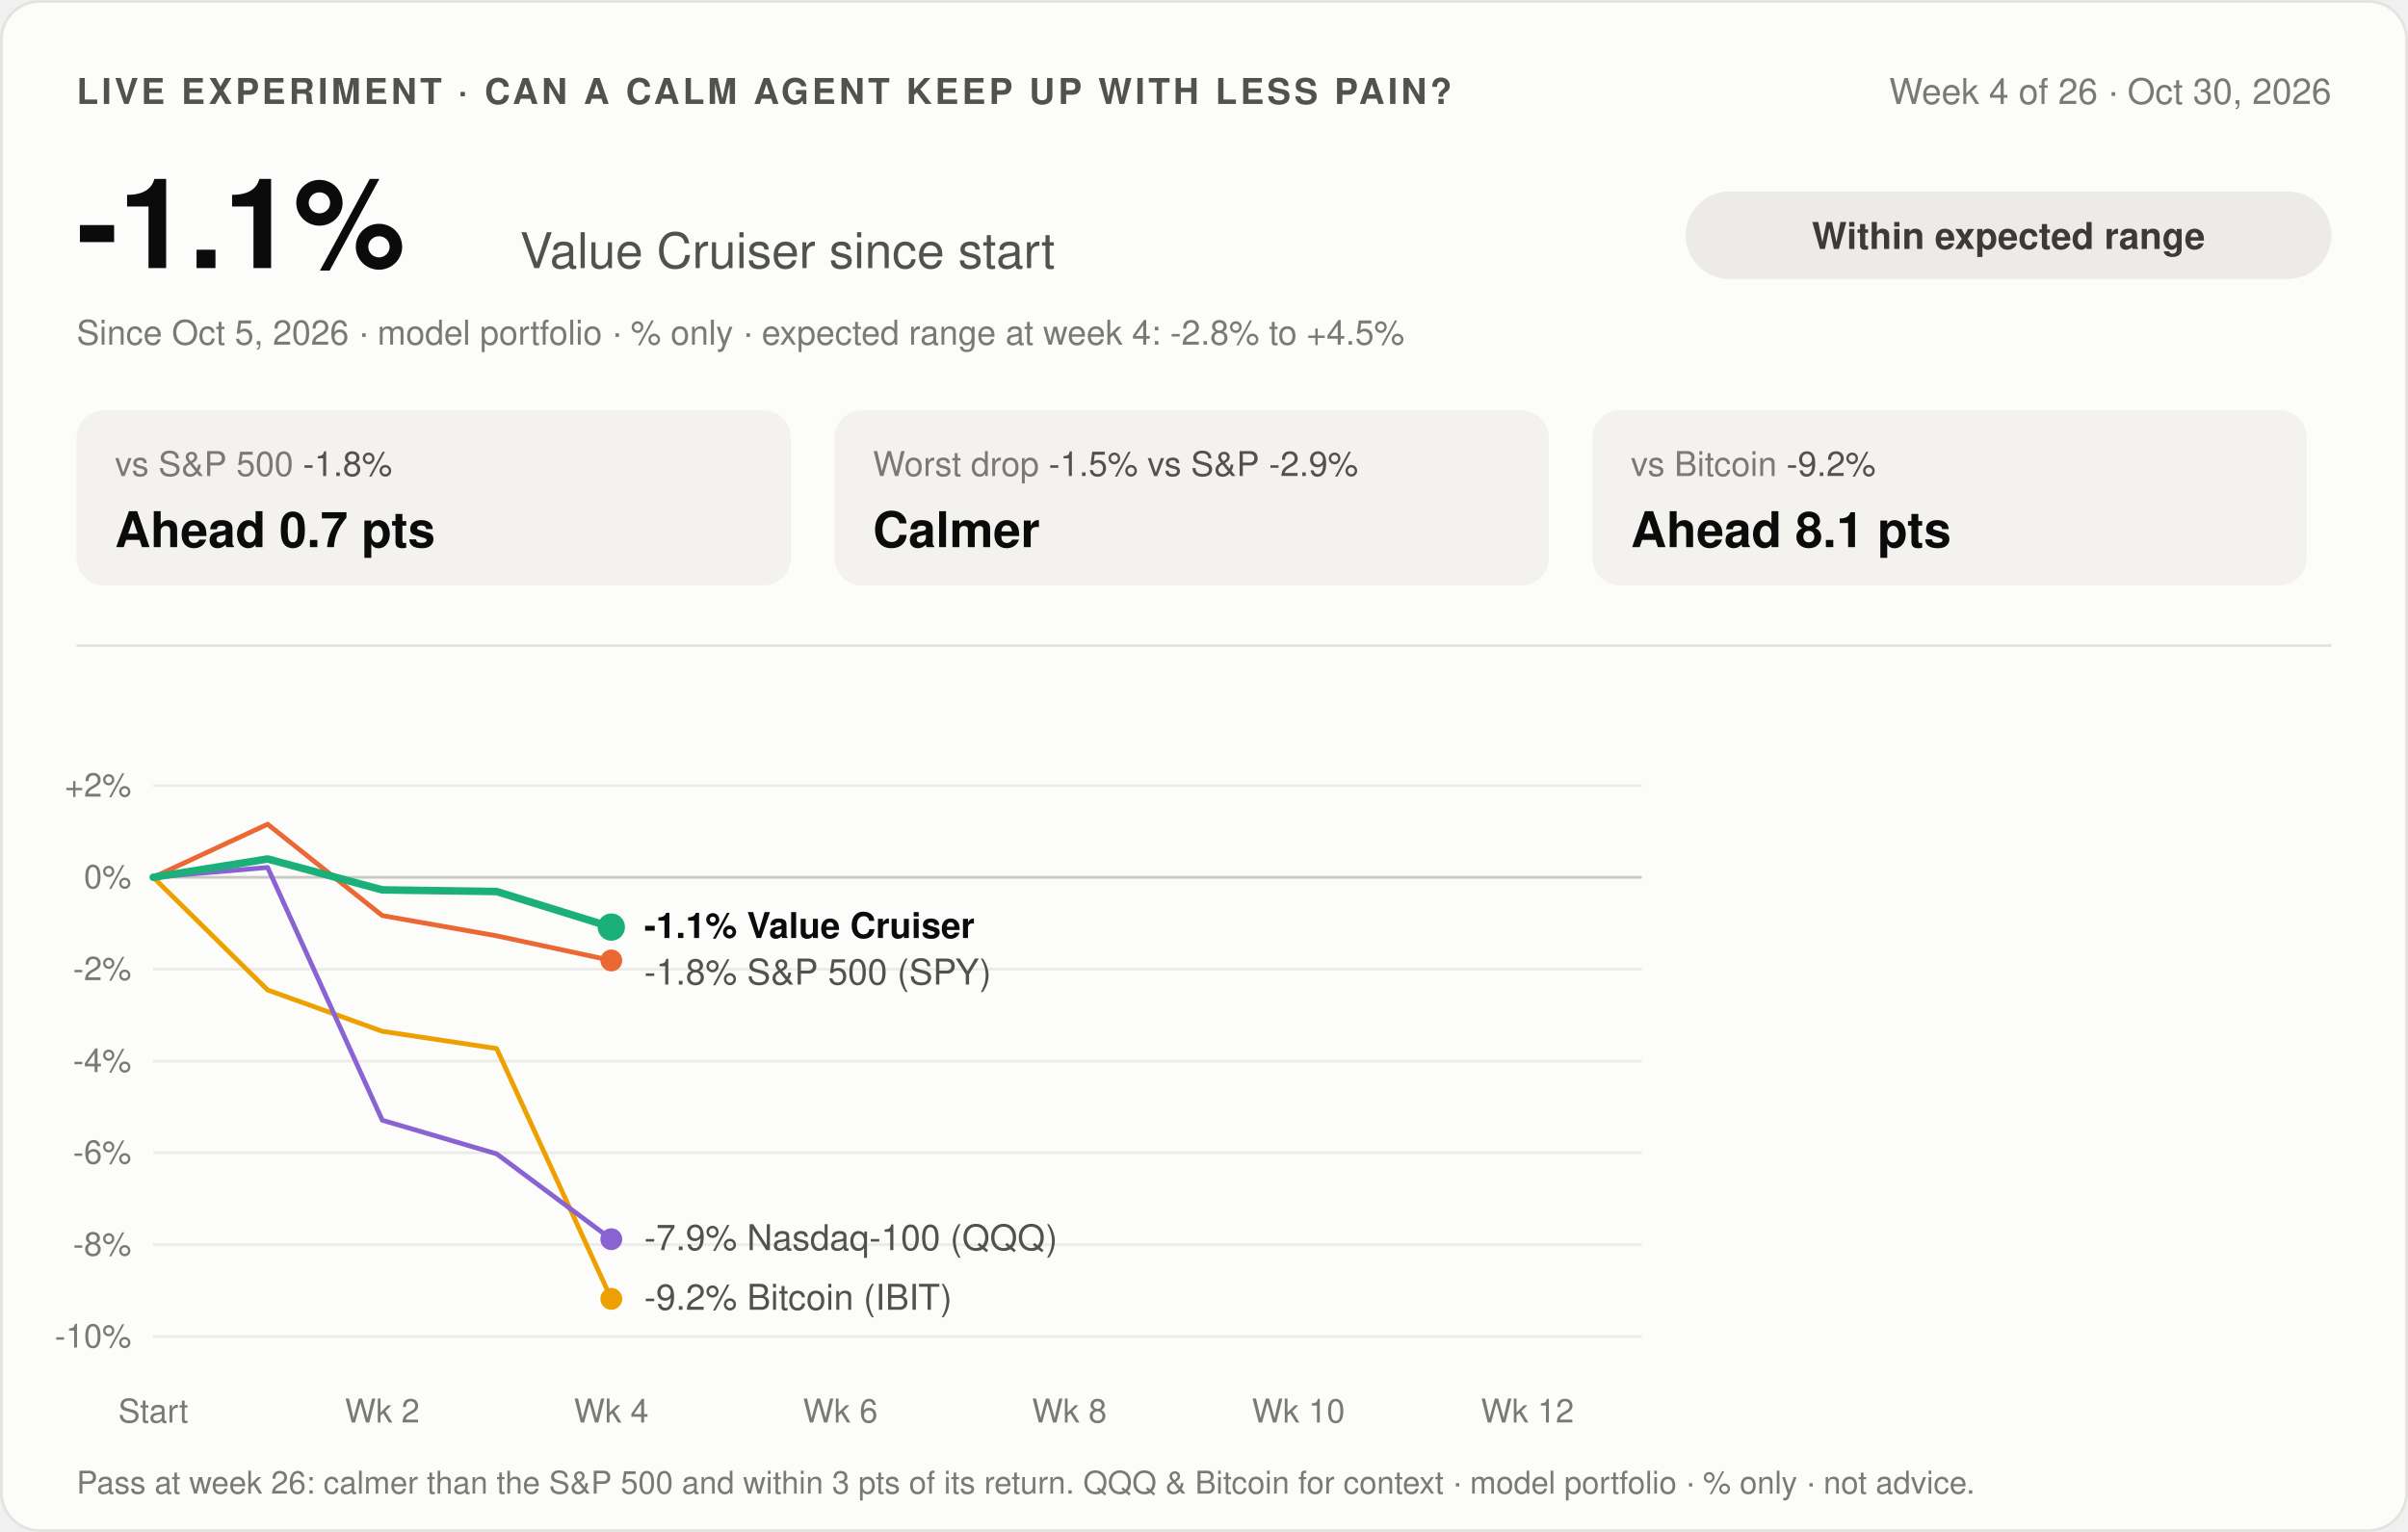
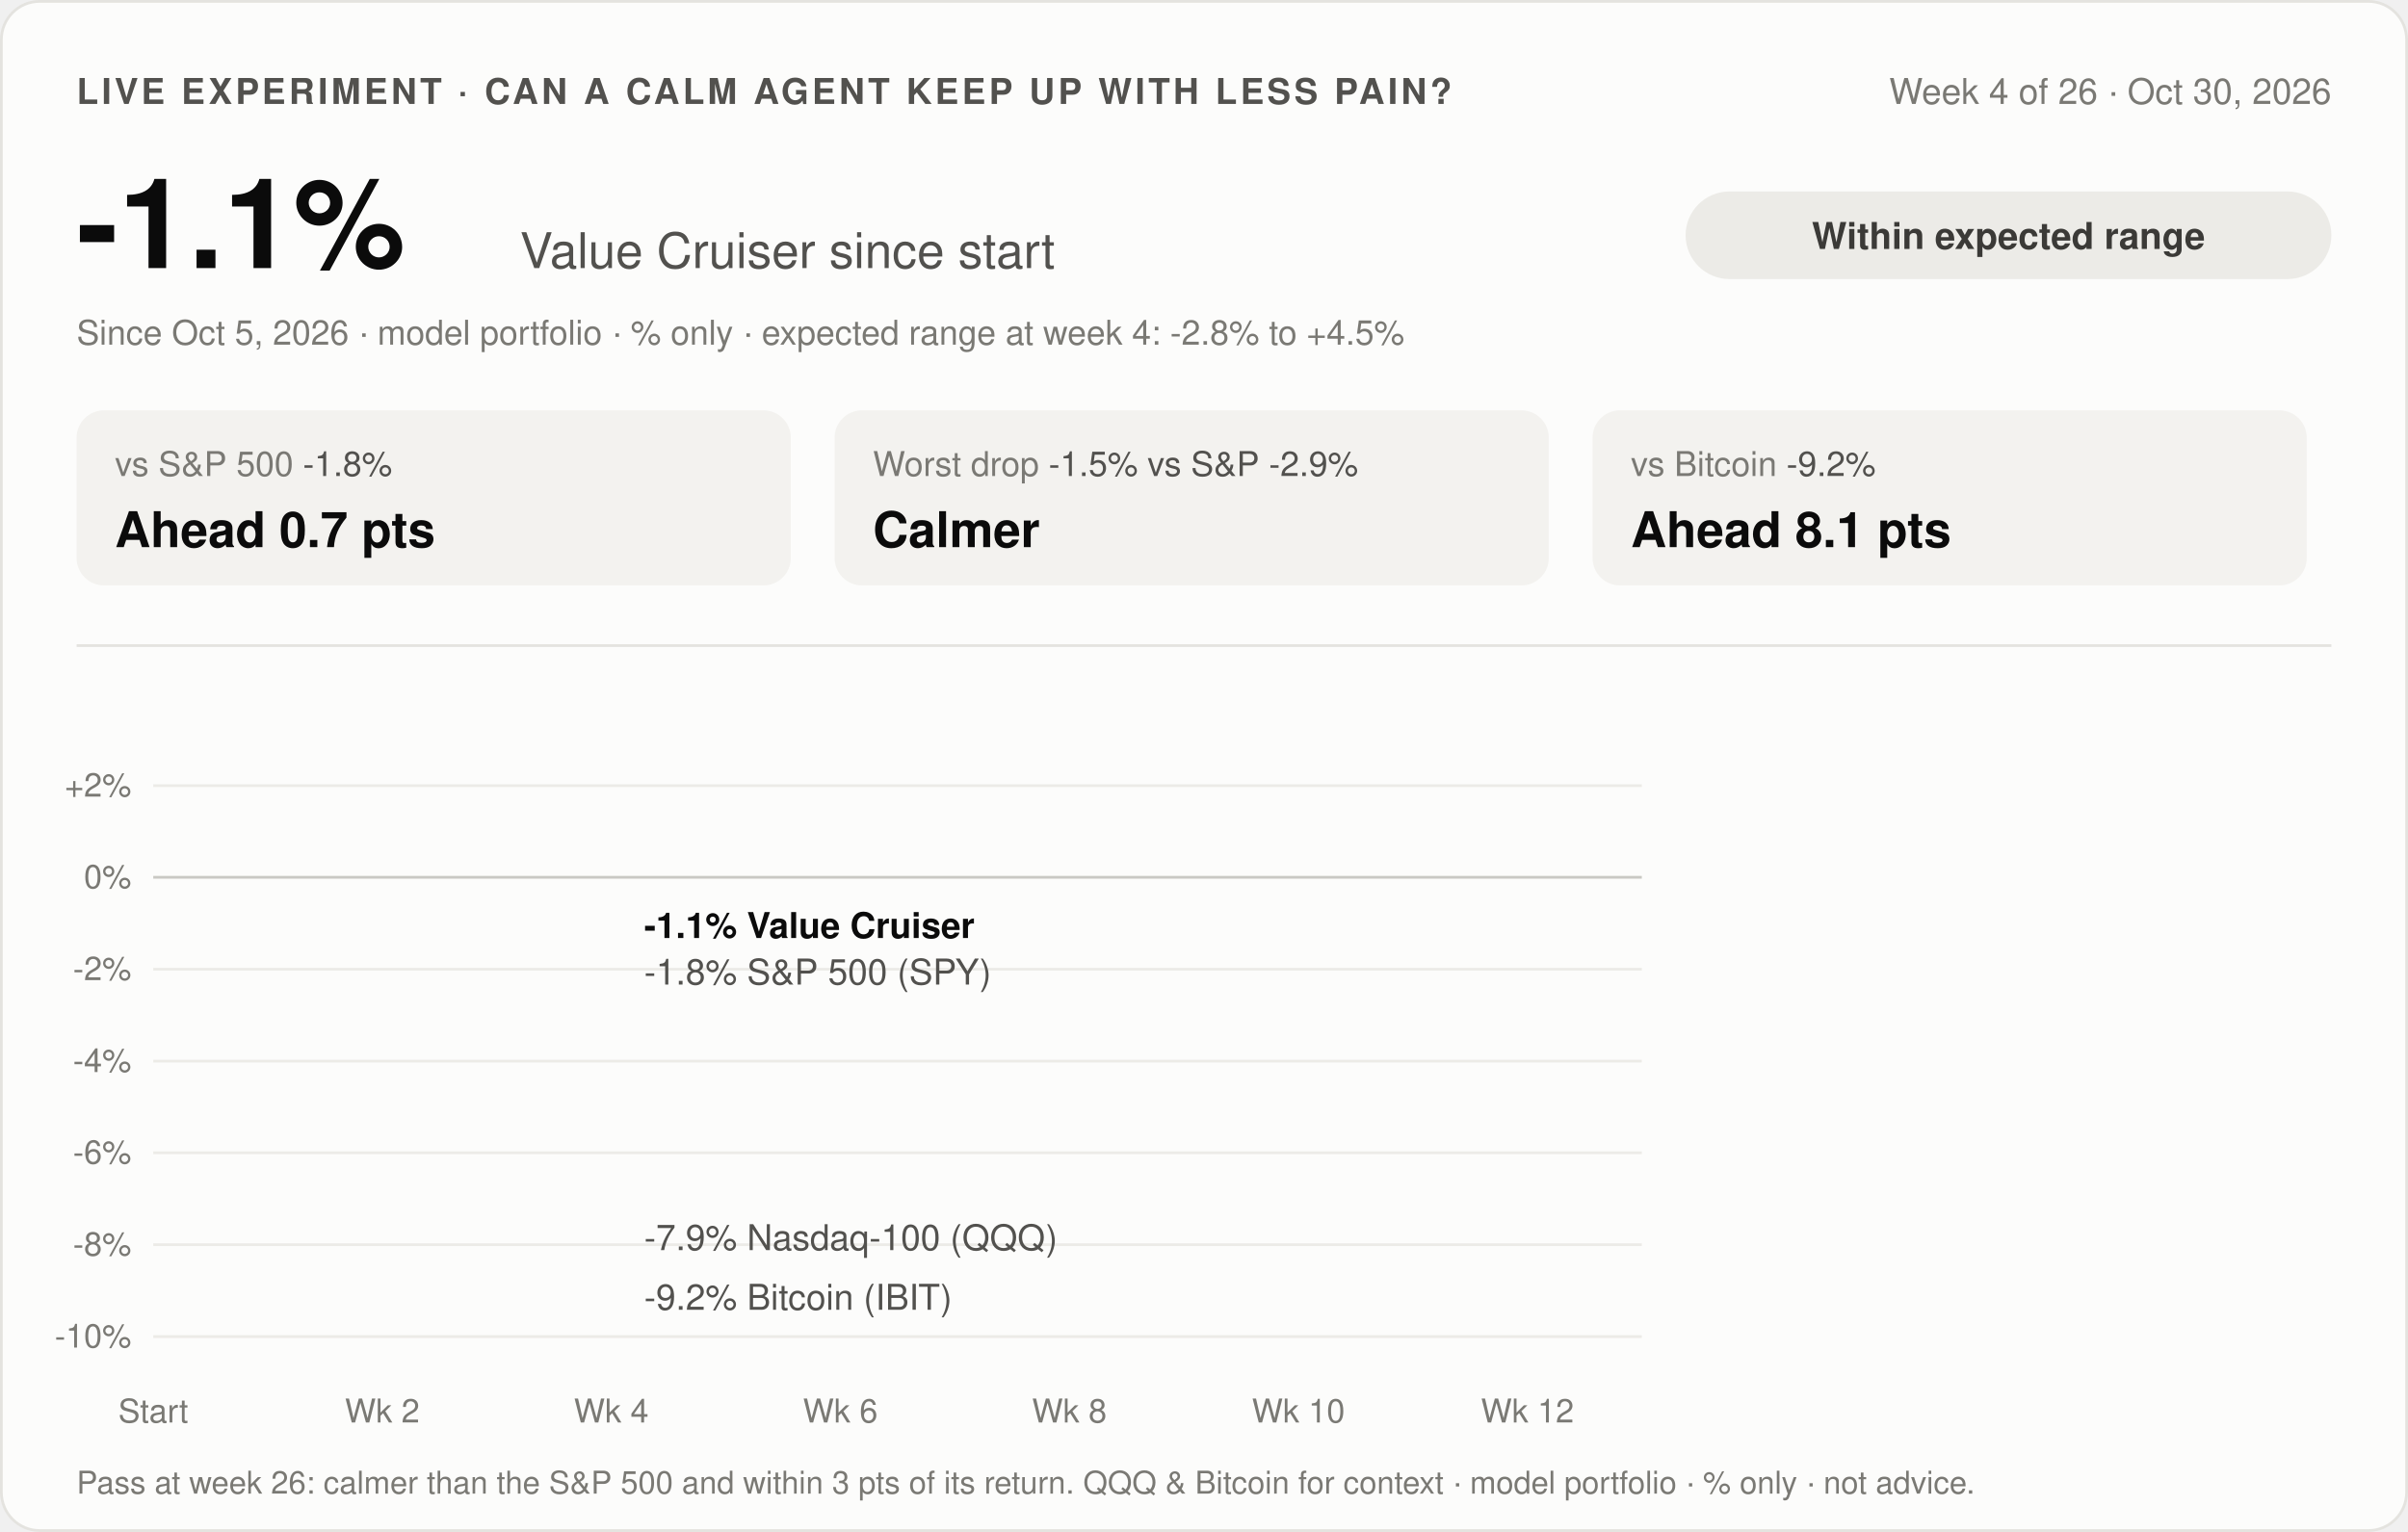
<svg xmlns="http://www.w3.org/2000/svg" viewBox="0 0 880 560" width="880" height="560" font-family="-apple-system,BlinkMacSystemFont,'Segoe UI',Helvetica,Arial,sans-serif">
  <style>
.bg{fill:#fcfcfb;stroke:#e4e3df} .t1{fill:#0b0b0b} .t2{fill:#52514e} .t3{fill:#7a7974} .chip{fill:#f3f2ef}
.grid{stroke:#ecebe7} .zero{stroke:#c9c8c3} .ax{fill:#7a7974;font-size:12px} .div{stroke:#e4e3df}
.s1{stroke:#1baf7a} .s2{stroke:#eb6834} .s3{stroke:#8a63d2} .s4{stroke:#eda100}
.s1f{fill:#1baf7a} .s2f{fill:#eb6834} .s3f{fill:#8a63d2} .s4f{fill:#eda100}
.pill{fill:#ecebe7} .pillt{fill:#3b3a37}
@media (prefers-color-scheme: dark){
.bg{fill:#1a1a19;stroke:#2e2e2c} .t1{fill:#fff} .t2{fill:#c3c2b7} .t3{fill:#9a998f} .chip{fill:#242423}
.grid{stroke:#2a2a28} .zero{stroke:#4a4a46} .ax{fill:#9a998f} .div{stroke:#2e2e2c}
.s1{stroke:#199e70} .s2{stroke:#d95926} .s3{stroke:#9b7ae0} .s4{stroke:#c98500}
.s1f{fill:#199e70} .s2f{fill:#d95926} .s3f{fill:#9b7ae0} .s4f{fill:#c98500}
.pill{fill:#2c2c2a} .pillt{fill:#e6e5df} }
- </style>
+ .draw{stroke-dasharray:2000;stroke-dashoffset:2000;animation:draw 2.4s ease-out .2s forwards}@keyframes draw{to{stroke-dashoffset:0}}.fade{opacity:0;animation:fade .5s ease-out 2.4s forwards}@keyframes fade{to{opacity:1}}@media (prefers-reduced-motion: reduce){.draw,.fade{animation:none;stroke-dashoffset:0;opacity:1}}</style>
  <rect x=".5" y=".5" width="879" height="559" rx="14" class="bg" />
  <text x="28" y="38" class="t2" font-size="13" font-weight="600" letter-spacing="1.2">LIVE EXPERIMENT · CAN A CALM AGENT KEEP UP WITH LESS PAIN?</text>
  <text x="852" y="38" class="t3" font-size="13" text-anchor="end">Week 4 of 26 · Oct 30, 2026</text>
  <text x="28" y="98" class="t1" font-size="46" font-weight="700">-1.1%</text>
  <text x="190" y="98" class="t2" font-size="18">Value Cruiser since start</text>
  <rect x="616" y="70" width="236" height="32" rx="16" class="pill" />
  <text x="734" y="91" class="pillt" font-size="13.5" font-weight="600" text-anchor="middle">Within expected range</text>
  <text x="28" y="126" class="t3" font-size="12.5">Since Oct 5, 2026 · model portfolio · % only · expected range at week 4: -2.8% to +4.5%</text>
  <rect x="28" y="150" width="261" height="64" rx="10" class="chip" />
  <text x="42" y="174" class="t3" font-size="12.5">vs S&amp;P 500 <tspan class="t2">-1.8%</tspan>
  </text>
  <text x="42" y="200" class="t1" font-size="18" font-weight="700">Ahead 0.7 pts</text>
  <rect x="305" y="150" width="261" height="64" rx="10" class="chip" />
  <text x="319" y="174" class="t3" font-size="12.5">Worst drop <tspan class="t2">-1.5% vs S&amp;P -2.9%</tspan>
  </text>
  <text x="319" y="200" class="t1" font-size="18" font-weight="700">Calmer</text>
  <rect x="582" y="150" width="261" height="64" rx="10" class="chip" />
  <text x="596" y="174" class="t3" font-size="12.5">vs Bitcoin <tspan class="t2">-9.2%</tspan>
  </text>
  <text x="596" y="200" class="t1" font-size="18" font-weight="700">Ahead 8.1 pts</text>
  <line x1="28" x2="852" y1="236" y2="236" class="div" />
  <line x1="56" x2="600" y1="488.6" y2="488.6" class="grid" />
  <text x="48" y="492.6" class="ax" text-anchor="end">-10%</text>
  <line x1="56" x2="600" y1="455.0" y2="455.0" class="grid" />
  <text x="48" y="459.0" class="ax" text-anchor="end">-8%</text>
  <line x1="56" x2="600" y1="421.4" y2="421.4" class="grid" />
  <text x="48" y="425.4" class="ax" text-anchor="end">-6%</text>
  <line x1="56" x2="600" y1="387.9" y2="387.9" class="grid" />
  <text x="48" y="391.9" class="ax" text-anchor="end">-4%</text>
  <line x1="56" x2="600" y1="354.3" y2="354.3" class="grid" />
  <text x="48" y="358.3" class="ax" text-anchor="end">-2%</text>
  <line x1="56" x2="600" y1="320.7" y2="320.7" class="zero" />
  <text x="48" y="324.7" class="ax" text-anchor="end">0%</text>
  <line x1="56" x2="600" y1="287.2" y2="287.2" class="grid" />
  <text x="48" y="291.2" class="ax" text-anchor="end">+2%</text>
  <text x="56.0" y="520" class="ax" text-anchor="middle">Start</text>
  <text x="139.7" y="520" class="ax" text-anchor="middle">Wk 2</text>
  <text x="223.4" y="520" class="ax" text-anchor="middle">Wk 4</text>
  <text x="307.1" y="520" class="ax" text-anchor="middle">Wk 6</text>
  <text x="390.8" y="520" class="ax" text-anchor="middle">Wk 8</text>
  <text x="474.5" y="520" class="ax" text-anchor="middle">Wk 10</text>
  <text x="558.2" y="520" class="ax" text-anchor="middle">Wk 12</text>
-   <path d="M56.0,320.7 L97.8,361.9 L139.7,377.0 L181.5,383.3 L223.4,474.8" fill="none" stroke-width="1.75" class="s4" stroke-linejoin="round" stroke-linecap="round" />
-   <circle cx="223.4" cy="474.8" r="4" class="s4f" />
-   <path d="M56.0,320.7 L97.8,317.1 L139.7,409.5 L181.5,421.8 L223.4,453.0" fill="none" stroke-width="1.75" class="s3" stroke-linejoin="round" stroke-linecap="round" />
-   <circle cx="223.4" cy="453.0" r="4" class="s3f" />
-   <path d="M56.0,320.7 L97.8,301.3 L139.7,334.7 L181.5,342.1 L223.4,351.1" fill="none" stroke-width="1.75" class="s2" stroke-linejoin="round" stroke-linecap="round" />
-   <circle cx="223.4" cy="351.1" r="4" class="s2f" />
-   <path d="M56.0,320.7 L97.8,314.0 L139.7,325.3 L181.5,325.9 L223.4,338.9" fill="none" stroke-width="2.75" class="s1" stroke-linejoin="round" stroke-linecap="round" />
-   <circle cx="223.4" cy="338.9" r="5" class="s1f" />
+   <path d="M56.0,320.7 L97.8,361.9 L139.7,377.0 L181.5,383.3 L223.4,474.8" fill="none" stroke-width="1.75" class="s4 draw" stroke-linejoin="round" stroke-linecap="round" />
+   <circle cx="223.4" cy="474.8" r="4" class="s4f fade" />
+   <path d="M56.0,320.7 L97.8,317.1 L139.7,409.5 L181.5,421.8 L223.4,453.0" fill="none" stroke-width="1.75" class="s3 draw" stroke-linejoin="round" stroke-linecap="round" />
+   <circle cx="223.4" cy="453.0" r="4" class="s3f fade" />
+   <path d="M56.0,320.7 L97.8,301.3 L139.7,334.7 L181.5,342.1 L223.4,351.1" fill="none" stroke-width="1.75" class="s2 draw" stroke-linejoin="round" stroke-linecap="round" />
+   <circle cx="223.4" cy="351.1" r="4" class="s2f fade" />
+   <path d="M56.0,320.7 L97.8,314.0 L139.7,325.3 L181.5,325.9 L223.4,338.9" fill="none" stroke-width="2.75" class="s1 draw" stroke-linejoin="round" stroke-linecap="round" />
+   <circle cx="223.4" cy="338.9" r="5" class="s1f fade" />
  <text x="235.4" y="342.9" class="t1" font-size="13" font-weight="700">-1.1%  Value Cruiser</text>
  <text x="235.4" y="359.9" class="t2" font-size="13">-1.8%  S&amp;P 500 (SPY)</text>
  <text x="235.4" y="457.0" class="t2" font-size="13">-7.9%  Nasdaq-100 (QQQ)</text>
  <text x="235.4" y="478.8" class="t2" font-size="13">-9.2%  Bitcoin (IBIT)</text>
  <text x="28" y="546" class="t3" font-size="11.5">Pass at week 26: calmer than the S&amp;P 500 and within 3 pts of its return. QQQ &amp; Bitcoin for context · model portfolio · % only · not advice.</text>
</svg>
